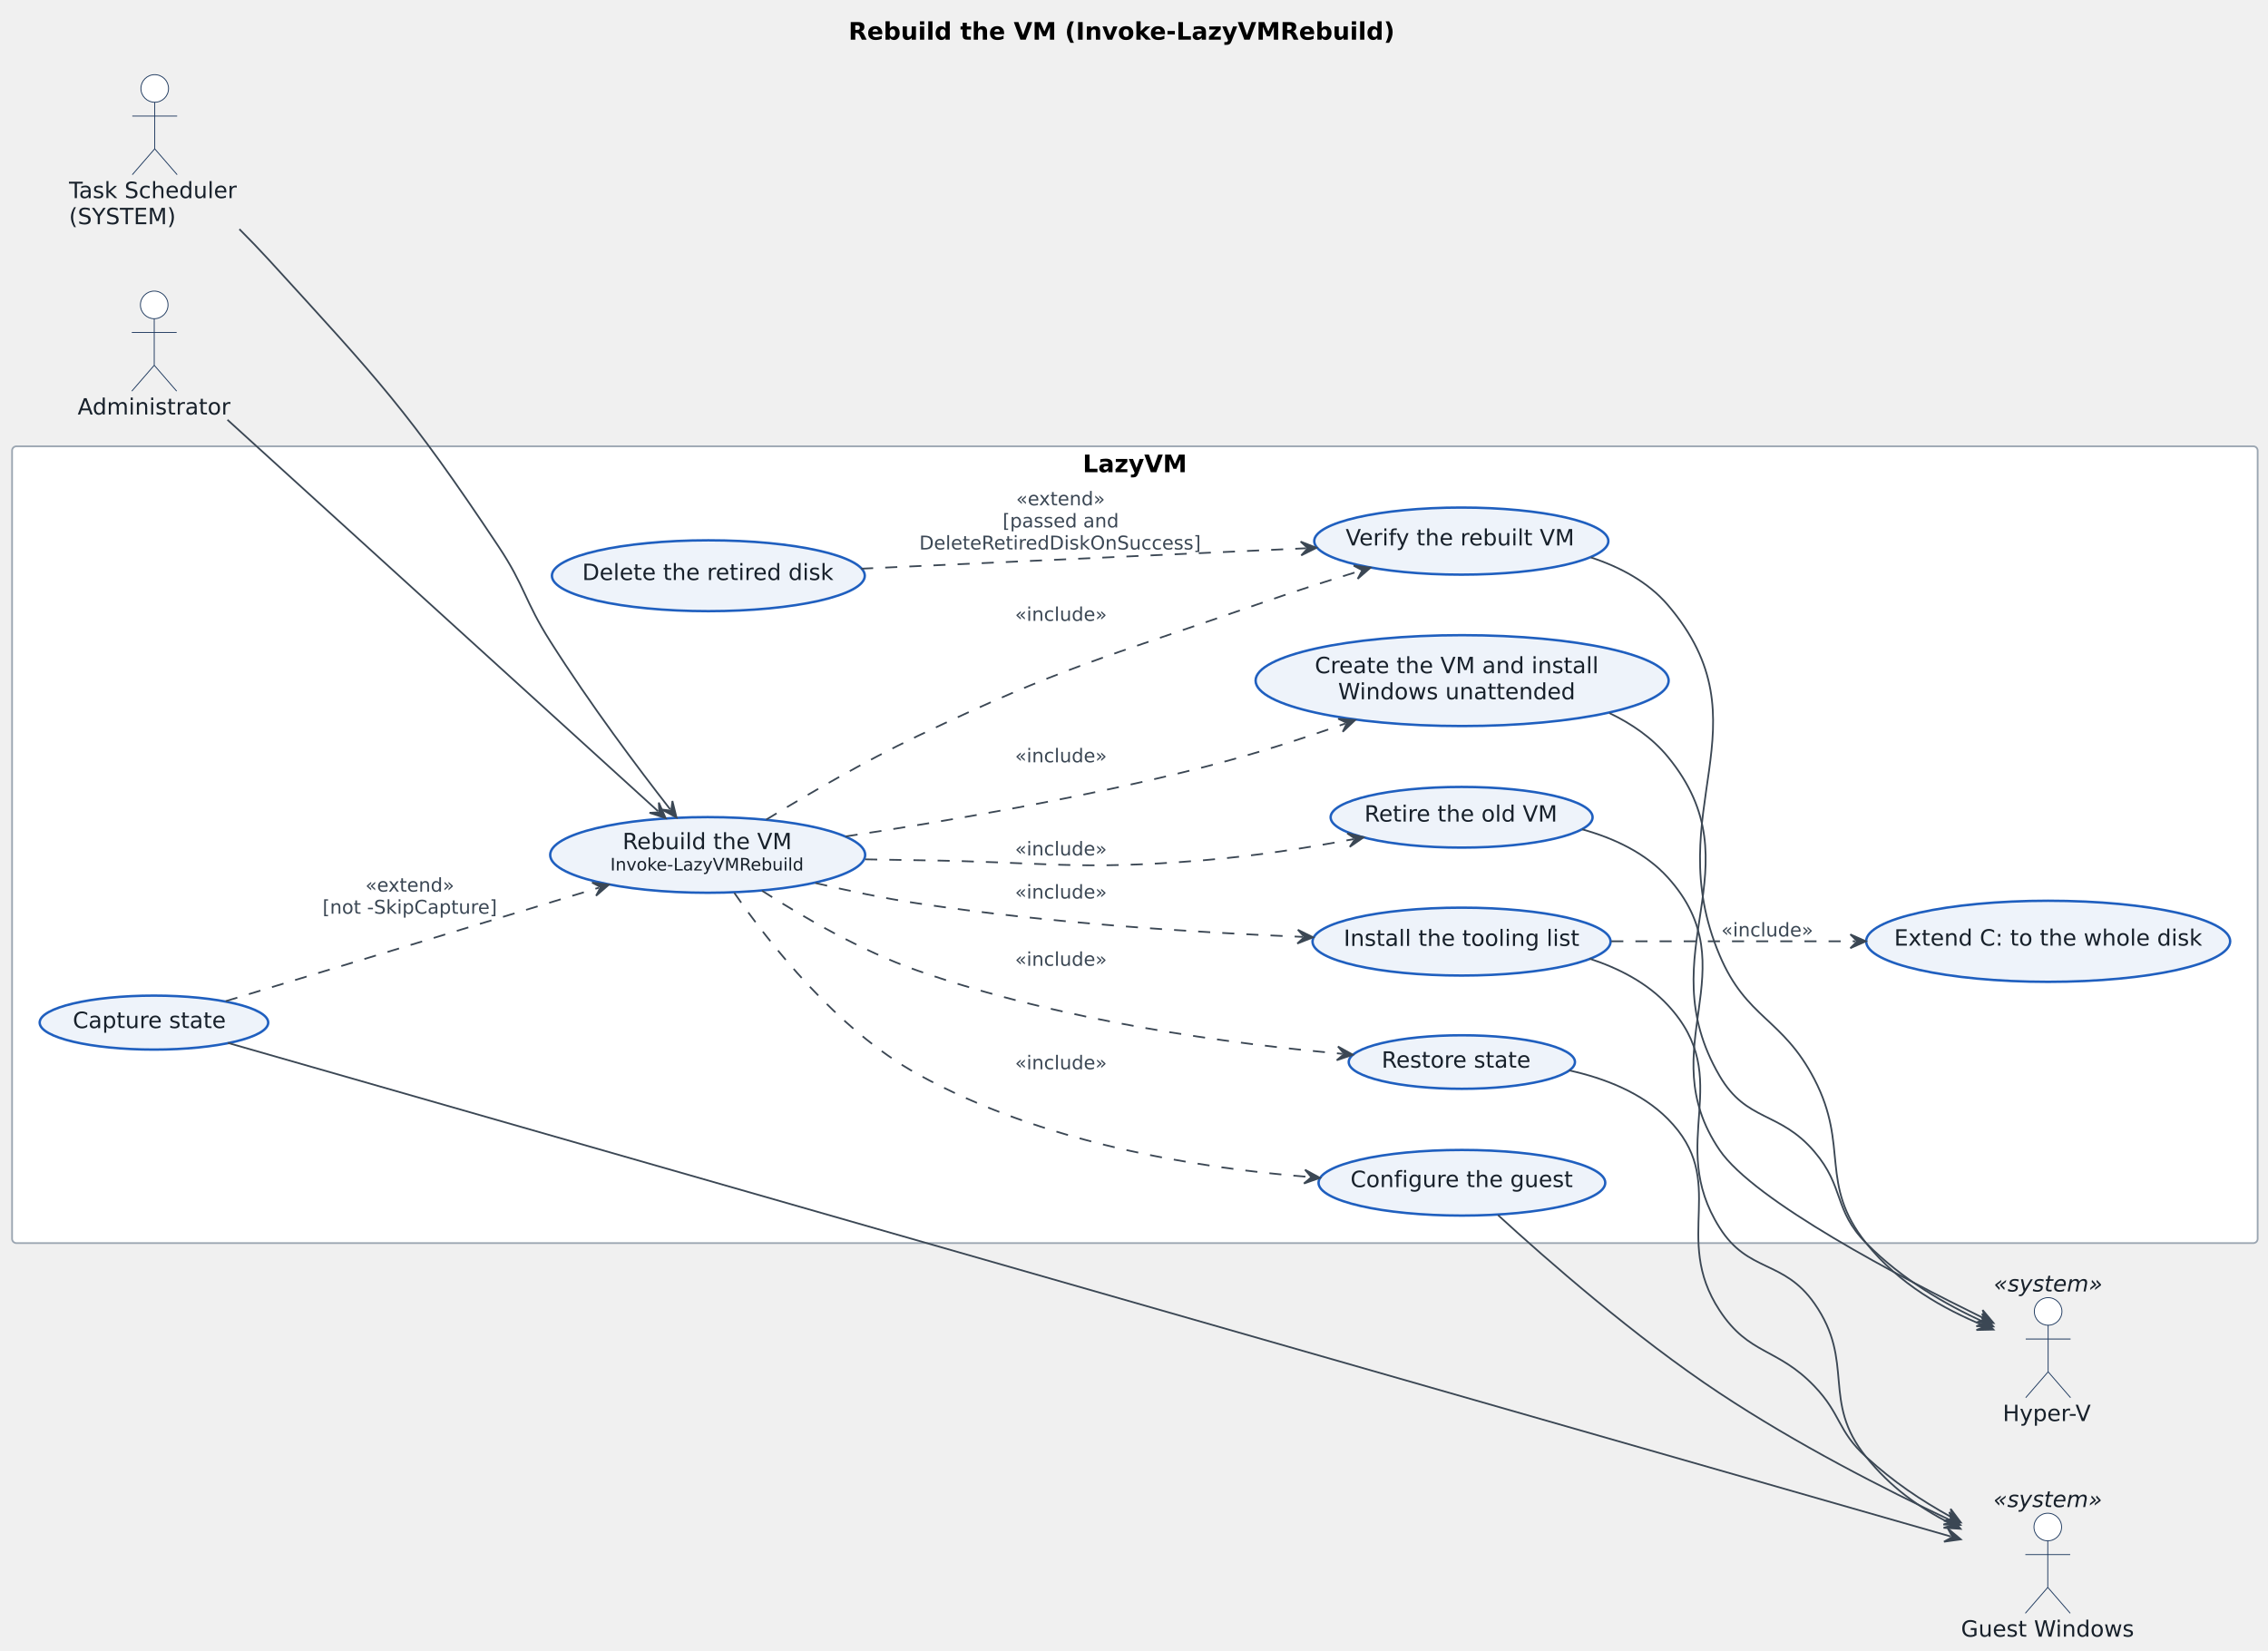
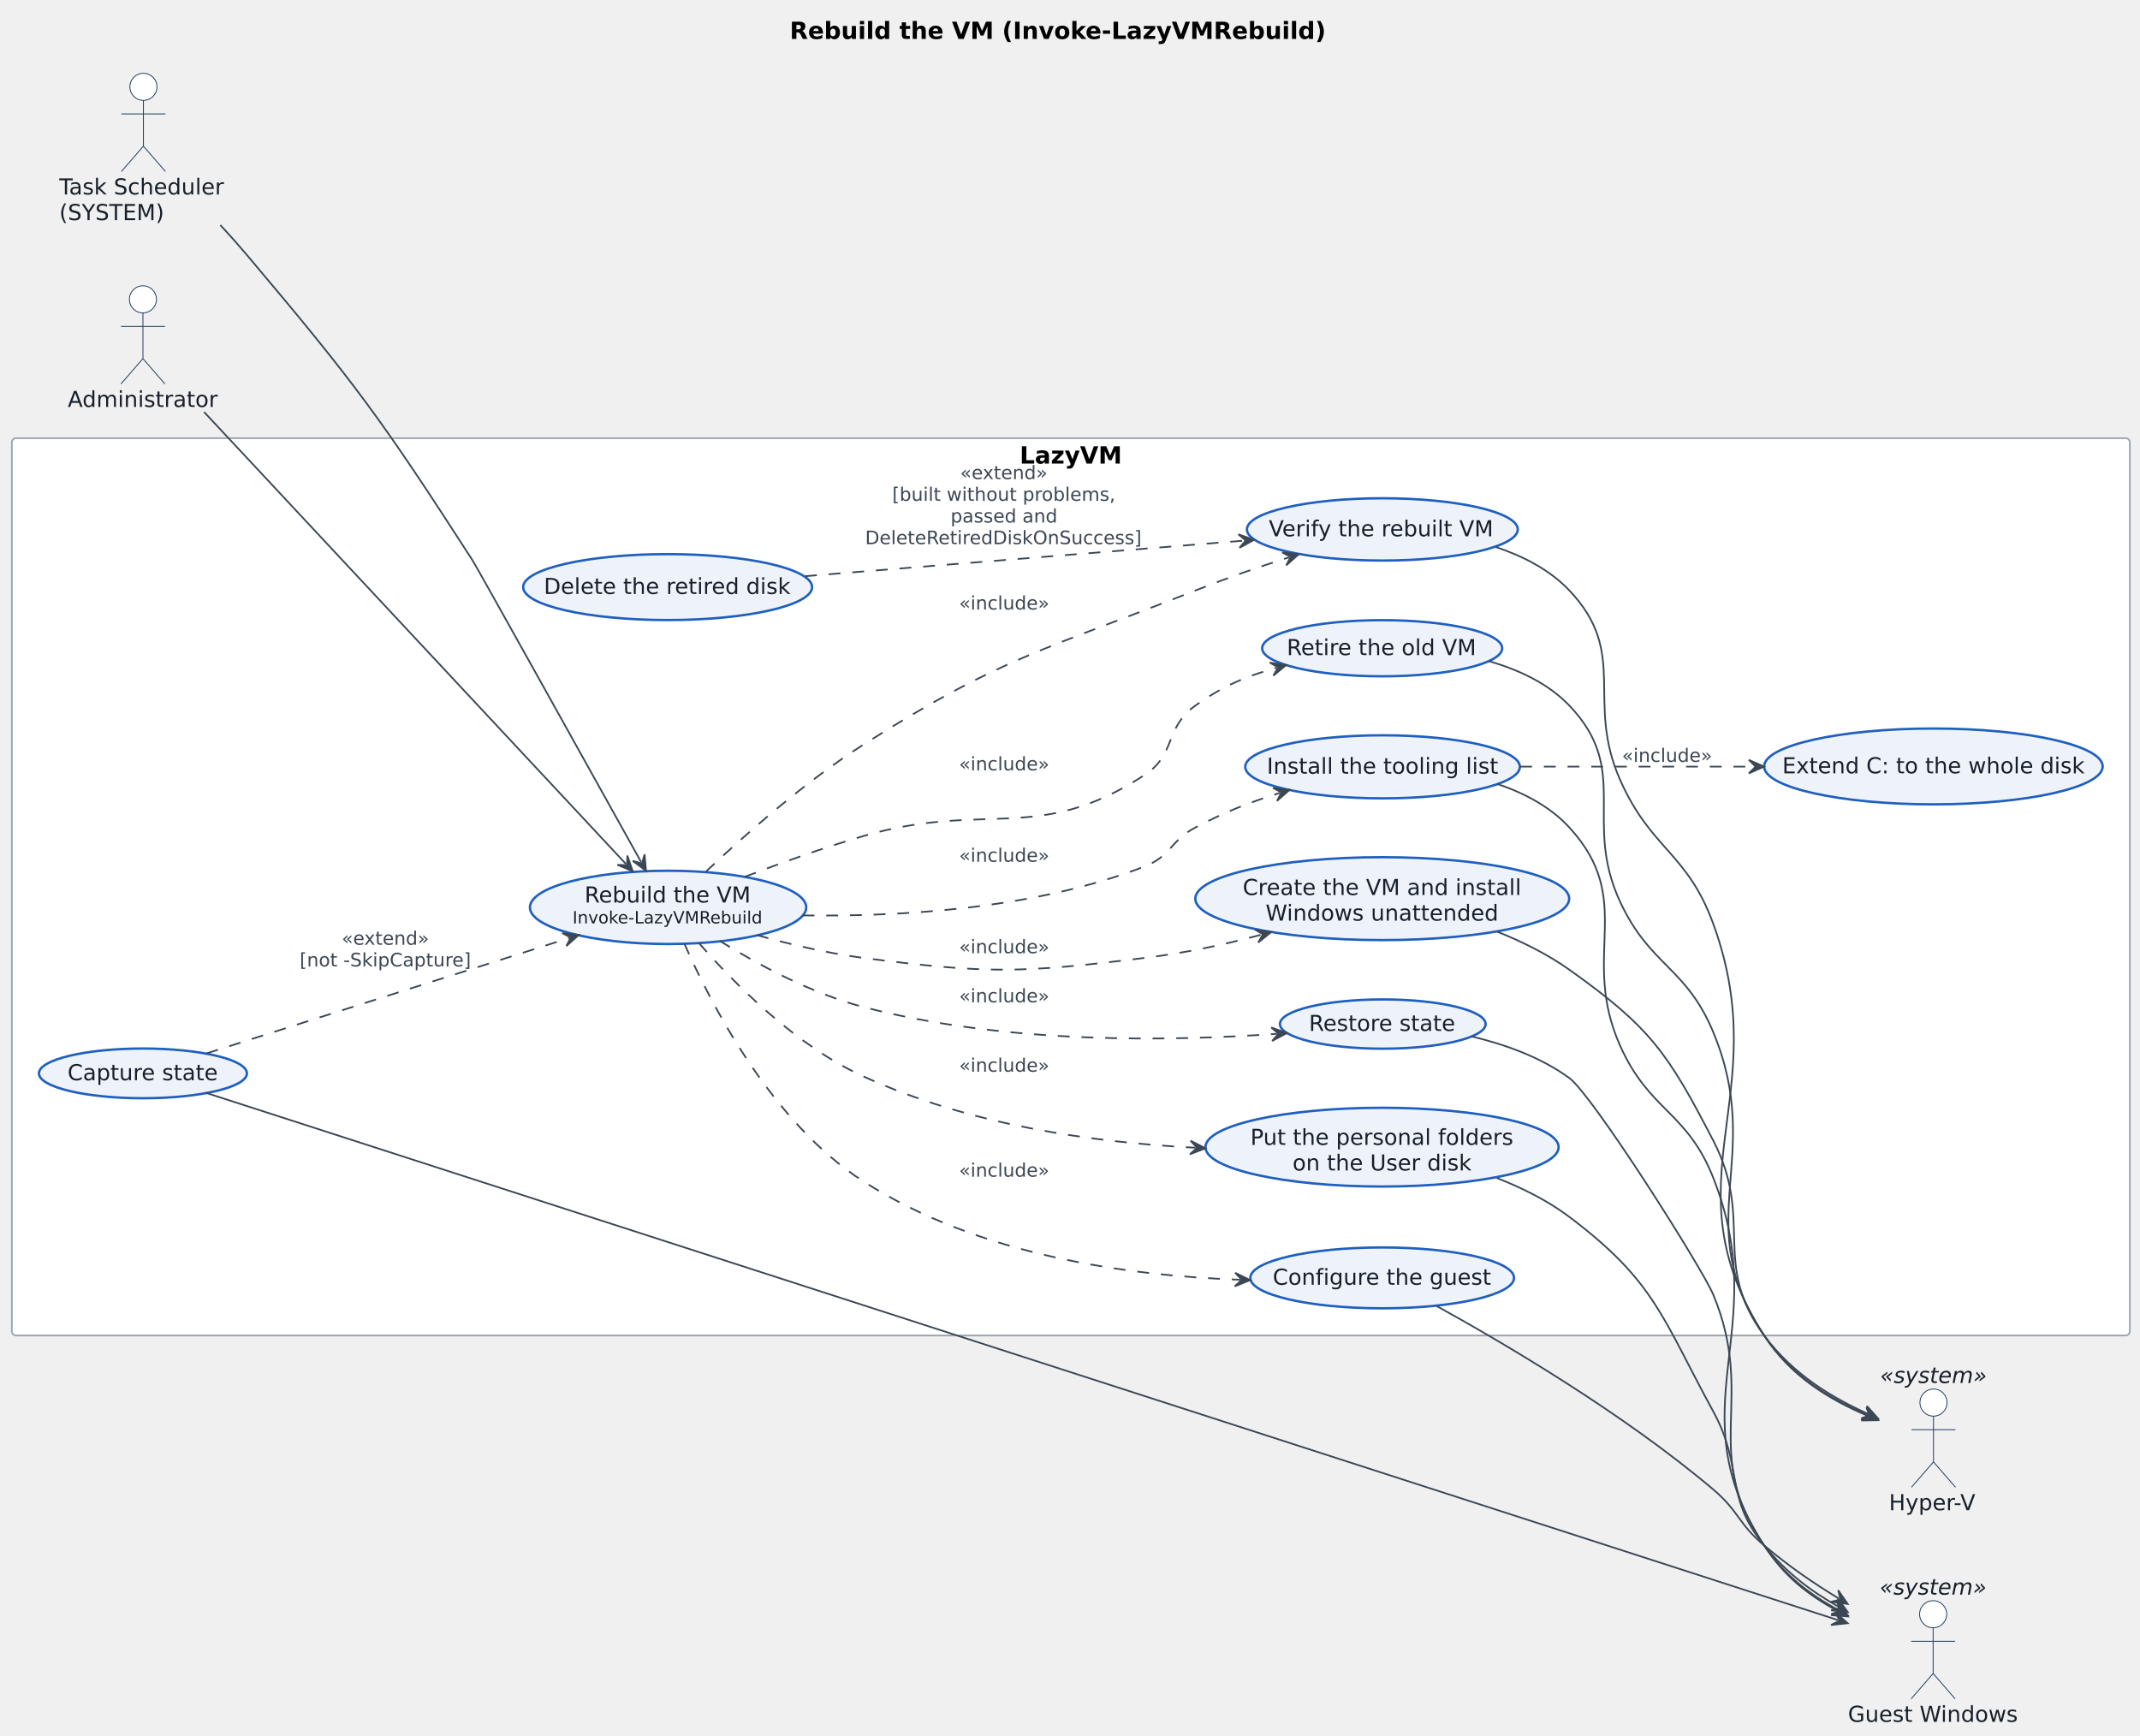
- <svg xmlns="http://www.w3.org/2000/svg" contentStyleType="text/css" height="957px" preserveAspectRatio="none" style="width:1315px;height:957px;background:#FFFFFF;" version="1.1" viewBox="0 0 1315 957" width="1315px" zoomAndPan="magnify">
+ <svg xmlns="http://www.w3.org/2000/svg" contentStyleType="text/css" data-diagram-type="DESCRIPTION" height="1025px" preserveAspectRatio="none" style="width:1264px;height:1025px;background:#FFFFFF;" version="1.1" viewBox="0 0 1264 1025" width="1264px" zoomAndPan="magnify">
  <defs />
  <g>
-     <text fill="#000000" font-family="DejaVu Sans,Verdana,Segoe UI,Arial,sans-serif" font-size="14" font-weight="bold" lengthAdjust="spacing" textLength="317.051" x="491.975" y="22.995">Rebuild the VM (Invoke-LazyVMRebuild)</text>
-     <g id="cluster_LazyVM">
-       <rect fill="#FFFFFF" height="462" rx="2.5" ry="2.5" style="stroke:#9AA5B1;stroke-width:1.0;" width="1302" x="7" y="258.797" />
-       <text fill="#000000" font-family="DejaVu Sans,Verdana,Segoe UI,Arial,sans-serif" font-size="14" font-weight="bold" lengthAdjust="spacing" textLength="60.42" x="627.79" y="273.792">LazyVM</text>
+     <g class="title" data-source-line="2">
+       <text fill="#000000" font-family="DejaVu Sans" font-size="14" font-weight="bold" lengthAdjust="spacing" textLength="317.051" x="466.475" y="22.995">Rebuild the VM (Invoke-LazyVMRebuild)</text>
    </g>
-     <g id="elem_Rebuild">
-       <ellipse cx="410.318" cy="495.729" fill="#EEF3FA" rx="91.318" ry="21.932" style="stroke:#1F5FBF;stroke-width:1.4;" />
-       <text fill="#17202A" font-family="DejaVu Sans,Verdana,Segoe UI,Arial,sans-serif" font-size="13" lengthAdjust="spacing" textLength="98.706" x="360.965" y="492.409">Rebuild the VM</text>
-       <text fill="#17202A" font-family="DejaVu Sans,Verdana,Segoe UI,Arial,sans-serif" font-size="10" lengthAdjust="spacing" textLength="112.9" x="353.868" y="504.757">Invoke-LazyVMRebuild</text>
+     <g class="cluster" data-entity="LazyVM" data-source-line="7" data-uid="ent0004" id="cluster_LazyVM">
+       <rect fill="#FFFFFF" height="530" rx="2.5" ry="2.5" style="stroke:#9AA5B1;stroke-width:1;" width="1251" x="7" y="258.797" />
+       <text fill="#000000" font-family="DejaVu Sans" font-size="14" font-weight="bold" lengthAdjust="spacing" textLength="60.409" x="602.295" y="273.792">LazyVM</text>
    </g>
-     <g id="elem_Capture">
-       <ellipse cx="89.256" cy="592.948" fill="#EEF3FA" rx="66.256" ry="15.651" style="stroke:#1F5FBF;stroke-width:1.4;" />
-       <text fill="#17202A" font-family="DejaVu Sans,Verdana,Segoe UI,Arial,sans-serif" font-size="13" lengthAdjust="spacing" textLength="89.039" x="42.2" y="596.126">Capture state</text>
+     <g class="entity" data-entity="Rebuild" data-source-line="8" data-uid="ent0005" id="entity_Rebuild">
+       <ellipse cx="394.606" cy="535.938" fill="#EEF3FA" rx="81.606" ry="21.641" style="stroke:#1F5FBF;stroke-width:1.4;" />
+       <text fill="#17202A" font-family="DejaVu Sans" font-size="13" lengthAdjust="spacing" textLength="98.706" x="345.253" y="533.062">Rebuild the VM</text>
+       <text fill="#17202A" font-family="DejaVu Sans" font-size="10" lengthAdjust="spacing" textLength="112.9" x="338.156" y="545.41">Invoke-LazyVMRebuild</text>
    </g>
-     <g id="elem_Retire">
-       <ellipse cx="847.447" cy="473.886" fill="#EEF3FA" rx="75.947" ry="17.59" style="stroke:#1F5FBF;stroke-width:1.4;" />
-       <text fill="#17202A" font-family="DejaVu Sans,Verdana,Segoe UI,Arial,sans-serif" font-size="13" lengthAdjust="spacing" textLength="112.741" x="791.077" y="476.387">Retire the old VM</text>
+     <g class="entity" data-entity="UserDisk" data-source-line="9" data-uid="ent0006" id="entity_UserDisk">
+       <ellipse cx="816.304" cy="677.558" fill="#EEF3FA" rx="104.304" ry="23.261" style="stroke:#1F5FBF;stroke-width:1.4;" />
+       <text fill="#17202A" font-family="DejaVu Sans" font-size="13" lengthAdjust="spacing" textLength="155.556" x="738.526" y="676.209">Put the personal folders</text>
+       <text fill="#17202A" font-family="DejaVu Sans" font-size="13" lengthAdjust="spacing" textLength="105.72" x="763.444" y="691.342">on the User disk</text>
    </g>
-     <g id="elem_CreateVM">
-       <ellipse cx="847.739" cy="394.645" fill="#EEF3FA" rx="119.739" ry="26.348" style="stroke:#1F5FBF;stroke-width:1.4;" />
-       <text fill="#17202A" font-family="DejaVu Sans,Verdana,Segoe UI,Arial,sans-serif" font-size="13" lengthAdjust="spacing" textLength="164.823" x="762.327" y="390.362">Create the VM and install</text>
-       <text fill="#17202A" font-family="DejaVu Sans,Verdana,Segoe UI,Arial,sans-serif" font-size="13" lengthAdjust="spacing" textLength="137.827" x="775.825" y="405.495">Windows unattended</text>
+     <g class="entity" data-entity="Capture" data-source-line="10" data-uid="ent0007" id="entity_Capture">
+       <ellipse cx="84.423" cy="633.981" fill="#EEF3FA" rx="61.423" ry="14.685" style="stroke:#1F5FBF;stroke-width:1.4;" />
+       <text fill="#17202A" font-family="DejaVu Sans" font-size="13" lengthAdjust="spacing" textLength="89.039" x="39.904" y="638.048">Capture state</text>
    </g>
-     <g id="elem_Tooling">
-       <ellipse cx="847.412" cy="545.979" fill="#EEF3FA" rx="86.412" ry="19.682" style="stroke:#1F5FBF;stroke-width:1.4;" />
-       <text fill="#17202A" font-family="DejaVu Sans,Verdana,Segoe UI,Arial,sans-serif" font-size="13" lengthAdjust="spacing" textLength="136.678" x="779.073" y="548.48">Install the tooling list</text>
+     <g class="entity" data-entity="Retire" data-source-line="11" data-uid="ent0008" id="entity_Retire">
+       <ellipse cx="816.389" cy="382.875" fill="#EEF3FA" rx="70.889" ry="16.578" style="stroke:#1F5FBF;stroke-width:1.4;" />
+       <text fill="#17202A" font-family="DejaVu Sans" font-size="13" lengthAdjust="spacing" textLength="112.741" x="760.018" y="386.941">Retire the old VM</text>
    </g>
-     <g id="elem_ExpandC">
-       <ellipse cx="1187.534" cy="545.804" fill="#EEF3FA" rx="105.534" ry="23.507" style="stroke:#1F5FBF;stroke-width:1.4;" />
-       <text fill="#17202A" font-family="DejaVu Sans,Verdana,Segoe UI,Arial,sans-serif" font-size="13" lengthAdjust="spacing" textLength="178.598" x="1098.235" y="548.304">Extend C: to the whole disk</text>
+     <g class="entity" data-entity="CreateVM" data-source-line="12" data-uid="ent0009" id="entity_CreateVM">
+       <ellipse cx="816.429" cy="530.783" fill="#EEF3FA" rx="110.429" ry="24.486" style="stroke:#1F5FBF;stroke-width:1.4;" />
+       <text fill="#17202A" font-family="DejaVu Sans" font-size="13" lengthAdjust="spacing" textLength="164.823" x="734.017" y="528.632">Create the VM and install</text>
+       <text fill="#17202A" font-family="DejaVu Sans" font-size="13" lengthAdjust="spacing" textLength="137.827" x="747.515" y="543.765">Windows unattended</text>
    </g>
-     <g id="elem_Configure">
-       <ellipse cx="847.62" cy="685.821" fill="#EEF3FA" rx="83.12" ry="19.024" style="stroke:#1F5FBF;stroke-width:1.4;" />
-       <text fill="#17202A" font-family="DejaVu Sans,Verdana,Segoe UI,Arial,sans-serif" font-size="13" lengthAdjust="spacing" textLength="129.251" x="782.995" y="688.321">Configure the guest</text>
+     <g class="entity" data-entity="Tooling" data-source-line="13" data-uid="ent0010" id="entity_Tooling">
+       <ellipse cx="816.612" cy="452.919" fill="#EEF3FA" rx="81.112" ry="18.622" style="stroke:#1F5FBF;stroke-width:1.4;" />
+       <text fill="#17202A" font-family="DejaVu Sans" font-size="13" lengthAdjust="spacing" textLength="136.678" x="748.273" y="456.986">Install the tooling list</text>
    </g>
-     <g id="elem_Restore">
-       <ellipse cx="847.588" cy="615.814" fill="#EEF3FA" rx="65.588" ry="15.518" style="stroke:#1F5FBF;stroke-width:1.4;" />
-       <text fill="#17202A" font-family="DejaVu Sans,Verdana,Segoe UI,Arial,sans-serif" font-size="13" lengthAdjust="spacing" textLength="87.261" x="801.064" y="619.074">Restore state</text>
+     <g class="entity" data-entity="ExpandC" data-source-line="14" data-uid="ent0011" id="entity_ExpandC">
+       <ellipse cx="1141.982" cy="452.693" fill="#EEF3FA" rx="99.982" ry="22.396" style="stroke:#1F5FBF;stroke-width:1.4;" />
+       <text fill="#17202A" font-family="DejaVu Sans" font-size="13" lengthAdjust="spacing" textLength="178.598" x="1052.683" y="456.76">Extend C: to the whole disk</text>
    </g>
-     <g id="elem_Verify">
-       <ellipse cx="847.271" cy="313.751" fill="#EEF3FA" rx="85.271" ry="19.454" style="stroke:#1F5FBF;stroke-width:1.4;" />
-       <text fill="#17202A" font-family="DejaVu Sans,Verdana,Segoe UI,Arial,sans-serif" font-size="13" lengthAdjust="spacing" textLength="134.113" x="780.215" y="316.252">Verify the rebuilt VM</text>
+     <g class="entity" data-entity="Configure" data-source-line="15" data-uid="ent0012" id="entity_Configure">
+       <ellipse cx="816.385" cy="754.774" fill="#EEF3FA" rx="77.885" ry="17.977" style="stroke:#1F5FBF;stroke-width:1.4;" />
+       <text fill="#17202A" font-family="DejaVu Sans" font-size="13" lengthAdjust="spacing" textLength="129.251" x="751.759" y="758.84">Configure the guest</text>
    </g>
-     <g id="elem_DelRetired">
-       <ellipse cx="410.707" cy="333.838" fill="#EEF3FA" rx="90.707" ry="20.541" style="stroke:#1F5FBF;stroke-width:1.4;" />
-       <text fill="#17202A" font-family="DejaVu Sans,Verdana,Segoe UI,Arial,sans-serif" font-size="13" lengthAdjust="spacing" textLength="146.256" x="337.579" y="336.339">Delete the retired disk</text>
+     <g class="entity" data-entity="Restore" data-source-line="16" data-uid="ent0013" id="entity_Restore">
+       <ellipse cx="816.749" cy="604.847" fill="#EEF3FA" rx="60.748" ry="14.55" style="stroke:#1F5FBF;stroke-width:1.4;" />
+       <text fill="#17202A" font-family="DejaVu Sans" font-size="13" lengthAdjust="spacing" textLength="87.261" x="773.118" y="608.913">Restore state</text>
    </g>
-     <g id="elem_Admin">
-       <ellipse cx="89.424" cy="176.797" fill="#FFFFFF" rx="8" ry="8" style="stroke:#1F3A5F;stroke-width:0.5;" />
-       <path d="M89.424,184.797 L89.424,211.797 M76.424,192.797 L102.424,192.797 M89.424,211.797 L76.424,226.797 M89.424,211.797 L102.424,226.797 " fill="none" style="stroke:#1F3A5F;stroke-width:0.5;" />
-       <text fill="#17202A" font-family="DejaVu Sans,Verdana,Segoe UI,Arial,sans-serif" font-size="13" lengthAdjust="spacing" textLength="88.848" x="45" y="240.364">Administrator</text>
+     <g class="entity" data-entity="Verify" data-source-line="17" data-uid="ent0014" id="entity_Verify">
+       <ellipse cx="816.493" cy="312.695" fill="#EEF3FA" rx="79.993" ry="18.398" style="stroke:#1F5FBF;stroke-width:1.4;" />
+       <text fill="#17202A" font-family="DejaVu Sans" font-size="13" lengthAdjust="spacing" textLength="134.113" x="749.436" y="316.762">Verify the rebuilt VM</text>
    </g>
-     <g id="elem_Sched">
-       <ellipse cx="89.712" cy="51.297" fill="#FFFFFF" rx="8" ry="8" style="stroke:#1F3A5F;stroke-width:0.5;" />
-       <path d="M89.712,59.297 L89.712,86.297 M76.712,67.297 L102.712,67.297 M89.712,86.297 L76.712,101.297 M89.712,86.297 L102.712,101.297 " fill="none" style="stroke:#1F3A5F;stroke-width:0.5;" />
-       <text fill="#17202A" font-family="DejaVu Sans,Verdana,Segoe UI,Arial,sans-serif" font-size="13" lengthAdjust="spacing" textLength="99.423" x="40" y="114.864">Task Scheduler</text>
-       <text fill="#17202A" font-family="DejaVu Sans,Verdana,Segoe UI,Arial,sans-serif" font-size="13" lengthAdjust="spacing" textLength="61.959" x="40" y="129.997">(SYSTEM)</text>
+     <g class="entity" data-entity="DelRetired" data-source-line="18" data-uid="ent0015" id="entity_DelRetired">
+       <ellipse cx="394.335" cy="346.764" fill="#EEF3FA" rx="85.335" ry="19.467" style="stroke:#1F5FBF;stroke-width:1.4;" />
+       <text fill="#17202A" font-family="DejaVu Sans" font-size="13" lengthAdjust="spacing" textLength="146.256" x="321.207" y="350.83">Delete the retired disk</text>
    </g>
-     <g id="elem_HV">
-       <ellipse cx="1187.523" cy="760.43" fill="#FFFFFF" rx="8" ry="8" style="stroke:#1F3A5F;stroke-width:0.5;" />
-       <path d="M1187.523,768.43 L1187.523,795.43 M1174.523,776.43 L1200.523,776.43 M1187.523,795.43 L1174.523,810.43 M1187.523,795.43 L1200.523,810.43 " fill="none" style="stroke:#1F3A5F;stroke-width:0.5;" />
-       <text fill="#17202A" font-family="DejaVu Sans,Verdana,Segoe UI,Arial,sans-serif" font-size="13" lengthAdjust="spacing" textLength="52.648" x="1161.199" y="823.997">Hyper-V</text>
-       <text fill="#17202A" font-family="DejaVu Sans,Verdana,Segoe UI,Arial,sans-serif" font-size="13" font-style="italic" lengthAdjust="spacing" textLength="63.045" x="1156" y="748.864">«system»</text>
+     <g class="entity" data-entity="Admin" data-source-line="4" data-uid="ent0002" id="entity_Admin">
+       <ellipse cx="84.424" cy="176.797" fill="#FFFFFF" rx="8" ry="8" style="stroke:#1F3A5F;stroke-width:0.5;" />
+       <path d="M84.424,184.797 L84.424,211.797 M71.424,192.797 L97.424,192.797 M84.424,211.797 L71.424,226.797 M84.424,211.797 L97.424,226.797" fill="none" style="stroke:#1F3A5F;stroke-width:0.5;" />
+       <text fill="#17202A" font-family="DejaVu Sans" font-size="13" lengthAdjust="spacing" textLength="88.848" x="40" y="240.364">Administrator</text>
    </g>
-     <g id="elem_Guest">
-       <ellipse cx="1187.315" cy="885.43" fill="#FFFFFF" rx="8" ry="8" style="stroke:#1F3A5F;stroke-width:0.5;" />
-       <path d="M1187.315,893.43 L1187.315,920.43 M1174.315,901.43 L1200.315,901.43 M1187.315,920.43 L1174.315,935.43 M1187.315,920.43 L1200.315,935.43 " fill="none" style="stroke:#1F3A5F;stroke-width:0.5;" />
-       <text fill="#17202A" font-family="DejaVu Sans,Verdana,Segoe UI,Arial,sans-serif" font-size="13" lengthAdjust="spacing" textLength="100.629" x="1137" y="948.997">Guest Windows</text>
-       <text fill="#17202A" font-family="DejaVu Sans,Verdana,Segoe UI,Arial,sans-serif" font-size="13" font-style="italic" lengthAdjust="spacing" textLength="63.045" x="1155.792" y="873.864">«system»</text>
+     <g class="entity" data-entity="Sched" data-source-line="5" data-uid="ent0003" id="entity_Sched">
+       <ellipse cx="84.712" cy="51.297" fill="#FFFFFF" rx="8" ry="8" style="stroke:#1F3A5F;stroke-width:0.5;" />
+       <path d="M84.712,59.297 L84.712,86.297 M71.712,67.297 L97.712,67.297 M84.712,86.297 L71.712,101.297 M84.712,86.297 L97.712,101.297" fill="none" style="stroke:#1F3A5F;stroke-width:0.5;" />
+       <text fill="#17202A" font-family="DejaVu Sans" font-size="13" lengthAdjust="spacing" textLength="99.423" x="35" y="114.864">Task Scheduler</text>
+       <text fill="#17202A" font-family="DejaVu Sans" font-size="13" lengthAdjust="spacing" textLength="61.959" x="35" y="129.997">(SYSTEM)</text>
    </g>
-     <g id="link_Admin_Rebuild">
-       <path d="M131.88,243.417 C199.65,305.017 327.7,421.441 381.51,470.351 " fill="none" id="Admin-to-Rebuild" style="stroke:#3B4754;stroke-width:1.0;" />
-       <polygon fill="#3B4754" points="385.95,474.387,381.981,465.373,382.25,471.024,376.6,471.293,385.95,474.387" style="stroke:#3B4754;stroke-width:1.0;" />
+     <g class="entity" data-entity="HV" data-source-line="21" data-uid="ent0016" id="entity_HV">
+       <ellipse cx="1142.023" cy="828.43" fill="#FFFFFF" rx="8" ry="8" style="stroke:#1F3A5F;stroke-width:0.5;" />
+       <path d="M1142.023,836.43 L1142.023,863.43 M1129.023,844.43 L1155.023,844.43 M1142.023,863.43 L1129.023,878.43 M1142.023,863.43 L1155.023,878.43" fill="none" style="stroke:#1F3A5F;stroke-width:0.5;" />
+       <text fill="#17202A" font-family="DejaVu Sans" font-size="13" lengthAdjust="spacing" textLength="52.648" x="1115.699" y="891.997">Hyper-V</text>
+       <text fill="#17202A" font-family="DejaVu Sans" font-size="13" font-style="italic" lengthAdjust="spacing" textLength="63.045" x="1110.5" y="816.864">«system»</text>
    </g>
-     <g id="link_Sched_Rebuild">
-       <path d="M138.8,132.867 C144.71,138.777 150.57,144.857 156,150.797 C219.76,220.597 236.61,238.107 289,316.797 C304.43,339.977 304.09,348.277 319,371.797 C342.54,408.937 369.643,444.983 388.563,469.273 " fill="none" id="Sched-to-Rebuild" style="stroke:#3B4754;stroke-width:1.0;" />
-       <polygon fill="#3B4754" points="392.25,474.007,389.875,464.449,389.178,470.062,383.564,469.365,392.25,474.007" style="stroke:#3B4754;stroke-width:1.0;" />
+     <g class="entity" data-entity="Guest" data-source-line="22" data-uid="ent0017" id="entity_Guest">
+       <ellipse cx="1141.815" cy="953.43" fill="#FFFFFF" rx="8" ry="8" style="stroke:#1F3A5F;stroke-width:0.5;" />
+       <path d="M1141.815,961.43 L1141.815,988.43 M1128.815,969.43 L1154.815,969.43 M1141.815,988.43 L1128.815,1003.43 M1141.815,988.43 L1154.815,1003.43" fill="none" style="stroke:#1F3A5F;stroke-width:0.5;" />
+       <text fill="#17202A" font-family="DejaVu Sans" font-size="13" lengthAdjust="spacing" textLength="100.629" x="1091.5" y="1016.997">Guest Windows</text>
+       <text fill="#17202A" font-family="DejaVu Sans" font-size="13" font-style="italic" lengthAdjust="spacing" textLength="63.045" x="1110.292" y="941.864">«system»</text>
    </g>
-     <g id="link_Capture_Rebuild">
-       <path d="M130.9,580.507 C187.15,563.407 283.57,534.093 347.32,514.703 " fill="none" id="Capture-to-Rebuild" style="stroke:#3B4754;stroke-width:1.0;stroke-dasharray:7.0,7.0;" />
-       <polygon fill="#3B4754" points="353.06,512.957,343.286,511.749,348.276,514.412,345.613,519.403,353.06,512.957" style="stroke:#3B4754;stroke-width:1.0;" />
-       <text fill="#3B4754" font-family="DejaVu Sans,Verdana,Segoe UI,Arial,sans-serif" font-size="11" lengthAdjust="spacing" textLength="51.772" x="211.831" y="517.007">«extend»</text>
-       <text fill="#3B4754" font-family="DejaVu Sans,Verdana,Segoe UI,Arial,sans-serif" font-size="11" lengthAdjust="spacing" textLength="101.433" x="187" y="529.812">[not -SkipCapture]</text>
+     <g class="link" data-entity-1="Admin" data-entity-2="Rebuild" data-source-line="24" data-uid="lnk18" id="link_Admin_Rebuild">
+       <path d="M120.53,243.327 C185.49,312.927 318.566,455.51 369.666,510.26" fill="none" id="Admin-to-Rebuild" style="stroke:#3B4754;stroke-width:1;" />
+       <polygon fill="#3B4754" points="373.76,514.647,370.543,505.338,370.348,510.992,364.695,510.797,373.76,514.647" style="stroke:#3B4754;stroke-width:1;" />
    </g>
-     <g id="link_Rebuild_Retire">
-       <path d="M501.64,498.287 C511.88,498.497 522.17,498.677 532,498.797 C605.77,499.717 624.48,504.947 698,498.797 C728.87,496.217 757.083,491.774 784.823,486.564 " fill="none" id="Rebuild-to-Retire" style="stroke:#3B4754;stroke-width:1.0;stroke-dasharray:7.0,7.0;" />
-       <polygon fill="#3B4754" points="790.72,485.457,781.136,483.187,785.806,486.38,782.613,491.049,790.72,485.457" style="stroke:#3B4754;stroke-width:1.0;" />
-       <text fill="#3B4754" font-family="DejaVu Sans,Verdana,Segoe UI,Arial,sans-serif" font-size="11" lengthAdjust="spacing" textLength="53.313" x="588.5" y="496.007">«include»</text>
+     <g class="link" data-entity-1="Sched" data-entity-2="Rebuild" data-source-line="25" data-uid="lnk19" id="link_Sched_Rebuild">
+       <path d="M130.16,132.917 C135.61,138.827 141.01,144.887 146,150.797 C210.14,226.827 225.08,247.207 279,330.797 C281.82,335.167 349.932,457.504 378.682,509.154" fill="none" id="Sched-to-Rebuild" style="stroke:#3B4754;stroke-width:1;" />
+       <polygon fill="#3B4754" points="381.6,514.397,380.718,504.588,379.168,510.028,373.728,508.478,381.6,514.397" style="stroke:#3B4754;stroke-width:1;" />
    </g>
-     <g id="link_Rebuild_CreateVM">
-       <path d="M490.3,484.997 C548.23,476.277 628.62,462.547 698,444.797 C727.25,437.317 753.4,428.908 780.04,419.538 " fill="none" id="Rebuild-to-CreateVM" style="stroke:#3B4754;stroke-width:1.0;stroke-dasharray:7.0,7.0;" />
-       <polygon fill="#3B4754" points="785.7,417.547,775.883,416.76,780.983,419.206,778.537,424.307,785.7,417.547" style="stroke:#3B4754;stroke-width:1.0;" />
-       <text fill="#3B4754" font-family="DejaVu Sans,Verdana,Segoe UI,Arial,sans-serif" font-size="11" lengthAdjust="spacing" textLength="53.313" x="588.5" y="442.007">«include»</text>
+     <g class="link" data-entity-1="Capture" data-entity-2="Rebuild" data-source-line="27" data-uid="lnk20" id="link_Capture_Rebuild">
+       <path d="M122.04,622.167 C176.62,604.807 273.932,573.836 336.172,554.036" fill="none" id="Capture-to-Rebuild" style="stroke:#3B4754;stroke-width:1;stroke-dasharray:7,7;" />
+       <polygon fill="#3B4754" points="341.89,552.217,332.101,551.134,337.125,553.733,334.526,558.757,341.89,552.217" style="stroke:#3B4754;stroke-width:1;" />
+       <text fill="#3B4754" font-family="DejaVu Sans" font-size="11" lengthAdjust="spacing" textLength="51.772" x="201.831" y="558.007">«extend»</text>
+       <text fill="#3B4754" font-family="DejaVu Sans" font-size="11" lengthAdjust="spacing" textLength="101.433" x="177" y="570.812">[not -SkipCapture]</text>
    </g>
-     <g id="link_Rebuild_Tooling">
-       <path d="M472.75,512.007 C491.63,516.467 512.57,520.877 532,523.797 C609.13,535.377 691.845,540.641 755.345,543.241 " fill="none" id="Rebuild-to-Tooling" style="stroke:#3B4754;stroke-width:1.0;stroke-dasharray:7.0,7.0;" />
-       <polygon fill="#3B4754" points="761.34,543.487,752.511,539.122,756.344,543.282,752.184,547.115,761.34,543.487" style="stroke:#3B4754;stroke-width:1.0;" />
-       <text fill="#3B4754" font-family="DejaVu Sans,Verdana,Segoe UI,Arial,sans-serif" font-size="11" lengthAdjust="spacing" textLength="53.313" x="588.5" y="521.007">«include»</text>
+     <g class="link" data-entity-1="Rebuild" data-entity-2="UserDisk" data-source-line="28" data-uid="lnk21" id="link_Rebuild_UserDisk">
+       <path d="M412.85,557.027 C433.38,580.547 469.89,617.537 510,635.797 C573.22,664.577 644.838,674.659 706.018,677.909" fill="none" id="Rebuild-to-UserDisk" style="stroke:#3B4754;stroke-width:1;stroke-dasharray:7,7;" />
+       <polygon fill="#3B4754" points="712.01,678.227,703.235,673.755,707.017,677.962,702.811,681.744,712.01,678.227" style="stroke:#3B4754;stroke-width:1;" />
+       <text fill="#3B4754" font-family="DejaVu Sans" font-size="11" lengthAdjust="spacing" textLength="53.313" x="566.5" y="633.007">«include»</text>
    </g>
-     <g id="link_Rebuild_Configure">
-       <path d="M425.73,517.677 C445.78,546.607 485.18,596.927 532,622.797 C604.51,662.847 692.949,677.145 759.349,682.495 " fill="none" id="Rebuild-to-Configure" style="stroke:#3B4754;stroke-width:1.0;stroke-dasharray:7.0,7.0;" />
-       <polygon fill="#3B4754" points="765.33,682.977,756.68,678.267,760.346,682.575,756.038,686.241,765.33,682.977" style="stroke:#3B4754;stroke-width:1.0;" />
-       <text fill="#3B4754" font-family="DejaVu Sans,Verdana,Segoe UI,Arial,sans-serif" font-size="11" lengthAdjust="spacing" textLength="53.313" x="588.5" y="620.007">«include»</text>
+     <g class="link" data-entity-1="Rebuild" data-entity-2="Retire" data-source-line="29" data-uid="lnk22" id="link_Rebuild_Retire">
+       <path d="M439.89,517.897 C460.91,509.827 486.51,500.617 510,493.797 C582.5,472.747 612.7,498.937 676,457.797 C694.93,445.497 687.62,429.917 706,416.797 C721.79,405.517 735.662,399.512 753.942,394.402" fill="none" id="Rebuild-to-Retire" style="stroke:#3B4754;stroke-width:1;stroke-dasharray:7,7;" />
+       <polygon fill="#3B4754" points="759.72,392.787,749.975,391.358,754.905,394.133,752.129,399.062,759.72,392.787" style="stroke:#3B4754;stroke-width:1;" />
+       <text fill="#3B4754" font-family="DejaVu Sans" font-size="11" lengthAdjust="spacing" textLength="53.313" x="566.5" y="455.007">«include»</text>
    </g>
-     <g id="link_Rebuild_Restore">
-       <path d="M441.83,516.497 C465.41,531.617 499.47,551.397 532,562.797 C616.52,592.427 713.814,605.239 778.394,611.049 " fill="none" id="Rebuild-to-Restore" style="stroke:#3B4754;stroke-width:1.0;stroke-dasharray:7.0,7.0;" />
-       <polygon fill="#3B4754" points="784.37,611.587,775.765,606.797,779.39,611.139,775.048,614.764,784.37,611.587" style="stroke:#3B4754;stroke-width:1.0;" />
-       <text fill="#3B4754" font-family="DejaVu Sans,Verdana,Segoe UI,Arial,sans-serif" font-size="11" lengthAdjust="spacing" textLength="53.313" x="588.5" y="560.007">«include»</text>
+     <g class="link" data-entity-1="Rebuild" data-entity-2="CreateVM" data-source-line="30" data-uid="lnk23" id="link_Rebuild_CreateVM">
+       <path d="M447.1,552.317 C466.59,557.757 489.11,563.107 510,565.797 C583.17,575.227 602.78,574.847 676,565.797 C700.78,562.737 721.691,558.265 745.03,552.075" fill="none" id="Rebuild-to-CreateVM" style="stroke:#3B4754;stroke-width:1;stroke-dasharray:7,7;" />
+       <polygon fill="#3B4754" points="750.83,550.537,741.105,548.978,745.997,551.819,743.156,556.71,750.83,550.537" style="stroke:#3B4754;stroke-width:1;" />
+       <text fill="#3B4754" font-family="DejaVu Sans" font-size="11" lengthAdjust="spacing" textLength="53.313" x="566.5" y="563.007">«include»</text>
    </g>
-     <g id="link_Rebuild_Verify">
-       <path d="M444.28,475.237 C468.12,460.737 501.43,441.377 532,426.797 C616.33,386.577 639.8,381.627 728,350.797 C749.67,343.227 768.083,337.306 788.894,330.926 " fill="none" id="Rebuild-to-Verify" style="stroke:#3B4754;stroke-width:1.0;stroke-dasharray:7.0,7.0;" />
-       <polygon fill="#3B4754" points="794.63,329.167,784.853,327.981,789.85,330.632,787.198,335.629,794.63,329.167" style="stroke:#3B4754;stroke-width:1.0;" />
-       <text fill="#3B4754" font-family="DejaVu Sans,Verdana,Segoe UI,Arial,sans-serif" font-size="11" lengthAdjust="spacing" textLength="53.313" x="588.5" y="360.007">«include»</text>
+     <g class="link" data-entity-1="Rebuild" data-entity-2="Tooling" data-source-line="31" data-uid="lnk24" id="link_Rebuild_Tooling">
+       <path d="M474.03,540.677 C531.78,541.537 611.17,536.917 676,511.797 C691.67,505.727 691.14,496.647 706,488.797 C723.34,479.637 737.721,474 755.941,468.33" fill="none" id="Rebuild-to-Tooling" style="stroke:#3B4754;stroke-width:1;stroke-dasharray:7,7;" />
+       <polygon fill="#3B4754" points="761.67,466.547,751.888,465.402,756.896,468.033,754.265,473.041,761.67,466.547" style="stroke:#3B4754;stroke-width:1;" />
+       <text fill="#3B4754" font-family="DejaVu Sans" font-size="11" lengthAdjust="spacing" textLength="53.313" x="566.5" y="509.007">«include»</text>
    </g>
-     <g id="link_Tooling_ExpandC">
-       <path d="M934.23,545.797 C979.11,545.797 1028.45,545.797 1075.84,545.797 " fill="none" id="Tooling-to-ExpandC" style="stroke:#3B4754;stroke-width:1.0;stroke-dasharray:7.0,7.0;" />
-       <polygon fill="#3B4754" points="1081.84,545.797,1072.84,541.797,1076.84,545.797,1072.84,549.797,1081.84,545.797" style="stroke:#3B4754;stroke-width:1.0;" />
-       <text fill="#3B4754" font-family="DejaVu Sans,Verdana,Segoe UI,Arial,sans-serif" font-size="11" lengthAdjust="spacing" textLength="53.313" x="998" y="543.007">«include»</text>
+     <g class="link" data-entity-1="Rebuild" data-entity-2="Configure" data-source-line="32" data-uid="lnk25" id="link_Rebuild_Configure">
+       <path d="M404.15,557.187 C419.68,592.617 455.78,663.047 510,697.797 C578.7,741.837 666.864,753.51 732.424,755.88" fill="none" id="Rebuild-to-Configure" style="stroke:#3B4754;stroke-width:1;stroke-dasharray:7,7;" />
+       <polygon fill="#3B4754" points="738.42,756.097,729.57,751.774,733.423,755.916,729.281,759.769,738.42,756.097" style="stroke:#3B4754;stroke-width:1;" />
+       <text fill="#3B4754" font-family="DejaVu Sans" font-size="11" lengthAdjust="spacing" textLength="53.313" x="566.5" y="695.007">«include»</text>
    </g>
-     <g id="link_DelRetired_Verify">
-       <path d="M499.27,329.757 C576.33,326.217 681.636,321.372 757.296,317.902 " fill="none" id="DelRetired-to-Verify" style="stroke:#3B4754;stroke-width:1.0;stroke-dasharray:7.0,7.0;" />
-       <polygon fill="#3B4754" points="763.29,317.627,754.116,314.043,758.295,317.856,754.483,322.035,763.29,317.627" style="stroke:#3B4754;stroke-width:1.0;" />
-       <text fill="#3B4754" font-family="DejaVu Sans,Verdana,Segoe UI,Arial,sans-serif" font-size="11" lengthAdjust="spacing" textLength="51.772" x="589.125" y="293.007">«extend»</text>
-       <text fill="#3B4754" font-family="DejaVu Sans,Verdana,Segoe UI,Arial,sans-serif" font-size="11" lengthAdjust="spacing" textLength="67.418" x="581.302" y="305.812">[passed and</text>
-       <text fill="#3B4754" font-family="DejaVu Sans,Verdana,Segoe UI,Arial,sans-serif" font-size="11" lengthAdjust="spacing" textLength="164.023" x="533" y="318.617">DeleteRetiredDiskOnSuccess]</text>
+     <g class="link" data-entity-1="Rebuild" data-entity-2="Restore" data-source-line="33" data-uid="lnk26" id="link_Rebuild_Restore">
+       <path d="M425.11,555.727 C447.4,569.527 479.27,586.807 510,594.797 C595.13,616.917 692.105,615.01 754.125,610.62" fill="none" id="Rebuild-to-Restore" style="stroke:#3B4754;stroke-width:1;stroke-dasharray:7,7;" />
+       <polygon fill="#3B4754" points="760.11,610.197,750.85,606.842,755.122,610.55,751.415,614.822,760.11,610.197" style="stroke:#3B4754;stroke-width:1;" />
+       <text fill="#3B4754" font-family="DejaVu Sans" font-size="11" lengthAdjust="spacing" textLength="53.313" x="566.5" y="592.007">«include»</text>
    </g>
-     <g id="link_Retire_HV">
-       <path d="M917.33,480.887 C935.76,486.007 954.12,494.567 967,508.797 C1014.96,561.787 956.86,607.657 997,666.797 C1017.04,696.327 1102.153,740.804 1150.474,764.514 " fill="none" id="Retire-to-HV" style="stroke:#3B4754;stroke-width:1.0;" />
-       <polygon fill="#3B4754" points="1155.86,767.157,1149.542,759.601,1151.371,764.954,1146.018,766.783,1155.86,767.157" style="stroke:#3B4754;stroke-width:1.0;" />
+     <g class="link" data-entity-1="Rebuild" data-entity-2="Verify" data-source-line="34" data-uid="lnk27" id="link_Rebuild_Verify">
+       <path d="M416.95,514.817 C439,493.997 474.97,462.057 510,439.797 C591.05,388.277 616.67,384.077 706,348.797 C725.73,341.007 742.174,335.322 761.374,329.192" fill="none" id="Rebuild-to-Verify" style="stroke:#3B4754;stroke-width:1;stroke-dasharray:7,7;" />
+       <polygon fill="#3B4754" points="767.09,327.367,757.3,326.294,762.327,328.888,759.733,333.915,767.09,327.367" style="stroke:#3B4754;stroke-width:1;" />
+       <text fill="#3B4754" font-family="DejaVu Sans" font-size="11" lengthAdjust="spacing" textLength="53.313" x="566.5" y="360.007">«include»</text>
    </g>
-     <g id="link_CreateVM_HV">
-       <path d="M933.13,413.467 C946.03,419.647 958.01,427.867 967,438.797 C1019.89,503.147 955.01,551.857 997,623.797 C1012.78,650.827 1031.7,643.967 1052,667.797 C1069.55,688.397 1062.99,701.527 1082,720.797 C1103.1,742.177 1127.786,756.183 1150.286,766.614 " fill="none" id="CreateVM-to-HV" style="stroke:#3B4754;stroke-width:1.0;" />
-       <polygon fill="#3B4754" points="1155.73,769.137,1149.247,761.723,1151.194,767.034,1145.882,768.981,1155.73,769.137" style="stroke:#3B4754;stroke-width:1.0;" />
+     <g class="link" data-entity-1="Tooling" data-entity-2="ExpandC" data-source-line="35" data-uid="lnk28" id="link_Tooling_ExpandC">
+       <path d="M897.88,452.797 C941.48,452.797 989.75,452.797 1035.94,452.797" fill="none" id="Tooling-to-ExpandC" style="stroke:#3B4754;stroke-width:1;stroke-dasharray:7,7;" />
+       <polygon fill="#3B4754" points="1041.94,452.797,1032.94,448.797,1036.94,452.797,1032.94,456.797,1041.94,452.797" style="stroke:#3B4754;stroke-width:1;" />
+       <text fill="#3B4754" font-family="DejaVu Sans" font-size="11" lengthAdjust="spacing" textLength="53.313" x="958" y="450.007">«include»</text>
    </g>
-     <g id="link_Verify_HV">
-       <path d="M922.4,323.227 C939.23,328.737 955.51,337.367 967,350.797 C1026.27,420.117 961.52,469.777 997,553.797 C1012.66,590.897 1033.44,590.067 1052,625.797 C1072.41,665.087 1054.36,686.207 1082,720.797 C1101.15,744.757 1126.901,758.92 1150.261,768.65 " fill="none" id="Verify-to-HV" style="stroke:#3B4754;stroke-width:1.0;" />
-       <polygon fill="#3B4754" points="1155.8,770.957,1149.03,763.804,1151.184,769.034,1145.954,771.189,1155.8,770.957" style="stroke:#3B4754;stroke-width:1.0;" />
+     <g class="link" data-entity-1="DelRetired" data-entity-2="Verify" data-source-line="36" data-uid="lnk29" id="link_DelRetired_Verify">
+       <path d="M475.49,340.317 C551.89,334.137 660.16,325.371 734.77,319.331" fill="none" id="DelRetired-to-Verify" style="stroke:#3B4754;stroke-width:1;stroke-dasharray:7,7;" />
+       <polygon fill="#3B4754" points="740.75,318.847,731.457,315.586,735.766,319.25,732.102,323.56,740.75,318.847" style="stroke:#3B4754;stroke-width:1;" />
+       <text fill="#3B4754" font-family="DejaVu Sans" font-size="11" lengthAdjust="spacing" textLength="51.772" x="567.125" y="283.007">«extend»</text>
+       <text fill="#3B4754" font-family="DejaVu Sans" font-size="11" lengthAdjust="spacing" textLength="132" x="527.011" y="295.812">[built without problems,</text>
+       <text fill="#3B4754" font-family="DejaVu Sans" font-size="11" lengthAdjust="spacing" textLength="63.127" x="561.448" y="308.617">passed and</text>
+       <text fill="#3B4754" font-family="DejaVu Sans" font-size="11" lengthAdjust="spacing" textLength="164.023" x="511" y="321.421">DeleteRetiredDiskOnSuccess]</text>
    </g>
-     <g id="link_Capture_Guest">
-       <path d="M132.13,604.727 C303.19,653.737 946.002,837.894 1131.122,890.934 " fill="none" id="Capture-to-Guest" style="stroke:#3B4754;stroke-width:1.0;" />
-       <polygon fill="#3B4754" points="1136.89,892.587,1129.34,886.263,1132.083,891.21,1127.136,893.953,1136.89,892.587" style="stroke:#3B4754;stroke-width:1.0;" />
+     <g class="link" data-entity-1="Retire" data-entity-2="HV" data-source-line="38" data-uid="lnk30" id="link_Retire_HV">
+       <path d="M879.47,390.537 C896.86,395.507 914.43,403.617 927,416.797 C963.74,455.347 934.48,484.537 957,532.797 C974.79,570.907 995.89,570.947 1012,609.797 C1042.9,684.307 996.97,721.877 1042,788.797 C1058,812.577 1081.202,826.367 1103.602,836.047" fill="none" id="Retire-to-HV" style="stroke:#3B4754;stroke-width:1;" />
+       <polygon fill="#3B4754" points="1109.11,838.427,1102.435,831.185,1104.52,836.443,1099.262,838.529,1109.11,838.427" style="stroke:#3B4754;stroke-width:1;" />
    </g>
-     <g id="link_Tooling_Guest">
-       <path d="M921.65,555.887 C938.5,561.397 954.98,569.847 967,582.797 C1007.05,625.937 965.62,661.997 997,711.797 C1013.69,738.277 1034.05,730.147 1052,755.797 C1075.93,789.997 1055.75,812.347 1082,844.797 C1096.4,862.587 1112.034,873.675 1131.414,883.725 " fill="none" id="Tooling-to-Guest" style="stroke:#3B4754;stroke-width:1.0;" />
-       <polygon fill="#3B4754" points="1136.74,886.487,1130.592,878.793,1132.301,884.185,1126.909,885.895,1136.74,886.487" style="stroke:#3B4754;stroke-width:1.0;" />
+     <g class="link" data-entity-1="CreateVM" data-entity-2="HV" data-source-line="39" data-uid="lnk31" id="link_CreateVM_HV">
+       <path d="M884.22,550.227 C899.04,556.187 914.15,563.647 927,572.797 C974.79,606.827 985.04,621.687 1012,673.797 C1036.27,720.717 1010.59,746.327 1042,788.797 C1058.93,811.677 1081.769,825.404 1103.789,835.314" fill="none" id="CreateVM-to-HV" style="stroke:#3B4754;stroke-width:1;" />
+       <polygon fill="#3B4754" points="1109.26,837.777,1102.694,830.436,1104.7,835.725,1099.411,837.731,1109.26,837.777" style="stroke:#3B4754;stroke-width:1;" />
    </g>
-     <g id="link_Configure_Guest">
-       <path d="M868.59,704.597 C896.2,729.877 948.03,775.387 997,807.797 C1042.19,837.707 1092.047,863.13 1131.217,881.67 " fill="none" id="Configure-to-Guest" style="stroke:#3B4754;stroke-width:1.0;" />
-       <polygon fill="#3B4754" points="1136.64,884.237,1130.216,876.771,1132.121,882.098,1126.794,884.002,1136.64,884.237" style="stroke:#3B4754;stroke-width:1.0;" />
+     <g class="link" data-entity-1="Verify" data-entity-2="HV" data-source-line="40" data-uid="lnk32" id="link_Verify_HV">
+       <path d="M883.44,323.077 C899.5,328.417 915.38,336.507 927,348.797 C962.41,386.237 936.08,413.697 957,460.797 C975.27,501.917 996.63,503.507 1012,545.797 C1049.17,648.077 983.21,697.227 1042,788.797 C1057.6,813.087 1081.133,826.941 1103.753,836.501" fill="none" id="Verify-to-HV" style="stroke:#3B4754;stroke-width:1;" />
+       <polygon fill="#3B4754" points="1109.28,838.837,1102.547,831.649,1104.674,836.89,1099.433,839.018,1109.28,838.837" style="stroke:#3B4754;stroke-width:1;" />
    </g>
-     <g id="link_Restore_Guest">
-       <path d="M909.82,620.667 C930.37,625.207 951.88,633.567 967,648.797 C1003,685.067 968.99,717.047 997,759.797 C1014.16,785.977 1030.35,781.187 1052,803.797 C1067.62,820.107 1065.28,829.617 1082,844.797 C1098.24,859.547 1113.288,869.628 1131.658,879.858 " fill="none" id="Restore-to-Guest" style="stroke:#3B4754;stroke-width:1.0;" />
-       <polygon fill="#3B4754" points="1136.9,882.777,1130.983,874.903,1132.532,880.344,1127.091,881.893,1136.9,882.777" style="stroke:#3B4754;stroke-width:1.0;" />
+     <g class="link" data-entity-1="UserDisk" data-entity-2="Guest" data-source-line="41" data-uid="lnk33" id="link_UserDisk_Guest">
+       <path d="M884.08,695.757 C899.06,701.637 914.28,709.197 927,718.797 C977.74,757.077 981.54,778.007 1012,833.797 C1030,866.757 1018.18,883.757 1042,912.797 C1055.25,928.947 1068.649,939.163 1086.169,949.163" fill="none" id="UserDisk-to-Guest" style="stroke:#3B4754;stroke-width:1;" />
+       <polygon fill="#3B4754" points="1091.38,952.137,1085.546,944.202,1087.038,949.658,1081.581,951.149,1091.38,952.137" style="stroke:#3B4754;stroke-width:1;" />
+     </g>
+     <g class="link" data-entity-1="Capture" data-entity-2="Guest" data-source-line="42" data-uid="lnk34" id="link_Capture_Guest">
+       <path d="M121.53,645.437 C279.24,696.387 903.311,898.002 1085.611,956.902" fill="none" id="Capture-to-Guest" style="stroke:#3B4754;stroke-width:1;" />
+       <polygon fill="#3B4754" points="1091.32,958.747,1083.986,952.174,1086.562,957.21,1081.526,959.786,1091.32,958.747" style="stroke:#3B4754;stroke-width:1;" />
+     </g>
+     <g class="link" data-entity-1="Tooling" data-entity-2="Guest" data-source-line="43" data-uid="lnk35" id="link_Tooling_Guest">
+       <path d="M884.29,463.007 C900.15,468.347 915.72,476.467 927,488.797 C966.73,532.237 932.93,564.077 957,617.797 C974.35,656.507 996.43,656.337 1012,695.797 C1047.73,786.367 989.11,831.057 1042,912.797 C1053.79,931.017 1067.738,941.991 1086.128,951.901" fill="none" id="Tooling-to-Guest" style="stroke:#3B4754;stroke-width:1;" />
+       <polygon fill="#3B4754" points="1091.41,954.747,1085.385,946.956,1087.008,952.375,1081.59,953.999,1091.41,954.747" style="stroke:#3B4754;stroke-width:1;" />
+     </g>
+     <g class="link" data-entity-1="Configure" data-entity-2="Guest" data-source-line="44" data-uid="lnk36" id="link_Configure_Guest">
+       <path d="M848.51,771.367 C888.39,793.397 958.83,834.817 1012,879.797 C1027.13,892.597 1026.79,900.087 1042,912.797 C1057.09,925.417 1069.838,934.243 1086.217,944.233" fill="none" id="Configure-to-Guest" style="stroke:#3B4754;stroke-width:1;" />
+       <polygon fill="#3B4754" points="1091.34,947.357,1085.739,939.256,1087.071,944.753,1081.573,946.086,1091.34,947.357" style="stroke:#3B4754;stroke-width:1;" />
+     </g>
+     <g class="link" data-entity-1="Restore" data-entity-2="Guest" data-source-line="45" data-uid="lnk37" id="link_Restore_Guest">
+       <path d="M869.09,612.127 C888.62,616.797 910.17,624.407 927,636.797 C940.75,646.917 1005.46,749.027 1012,764.797 C1037.71,826.797 1003.79,857.617 1042,912.797 C1054.24,930.467 1068.048,941.254 1086.208,951.204" fill="none" id="Restore-to-Guest" style="stroke:#3B4754;stroke-width:1;" />
+       <polygon fill="#3B4754" points="1091.47,954.087,1085.499,946.254,1087.085,951.684,1081.655,953.27,1091.47,954.087" style="stroke:#3B4754;stroke-width:1;" />
    </g>
  </g>
</svg>
